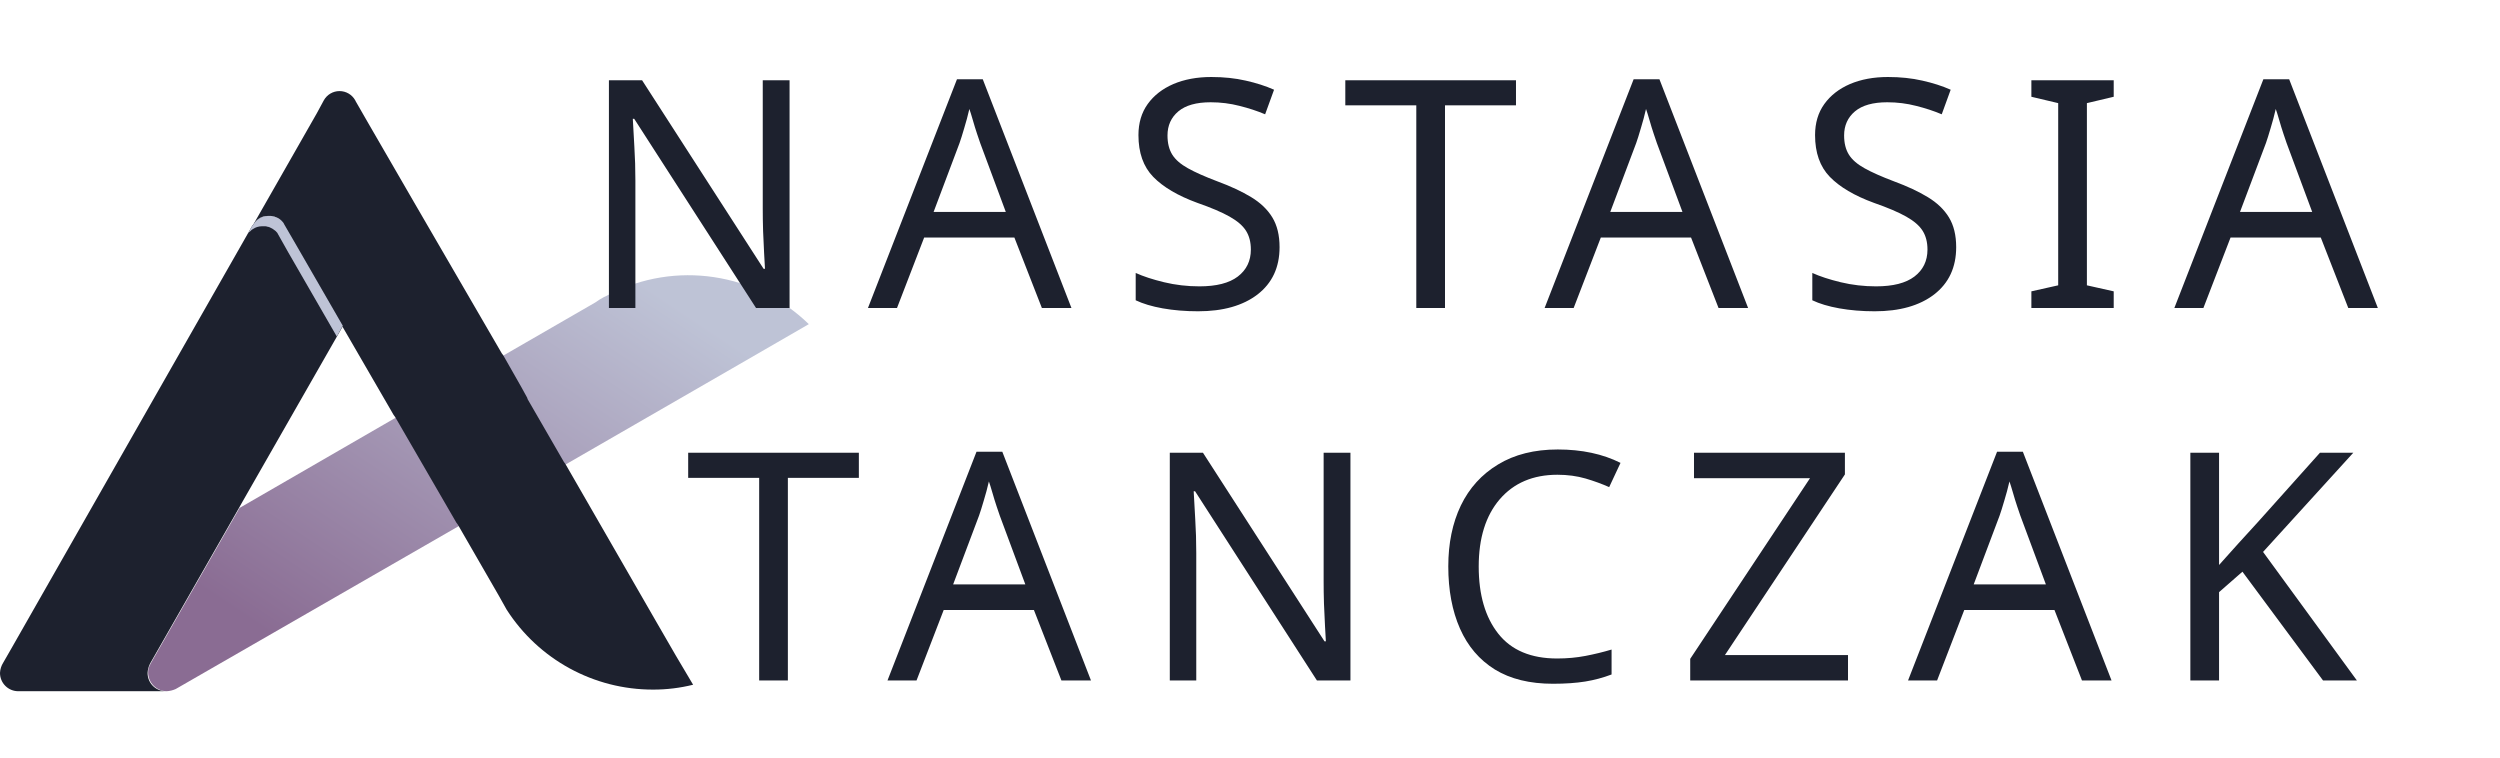
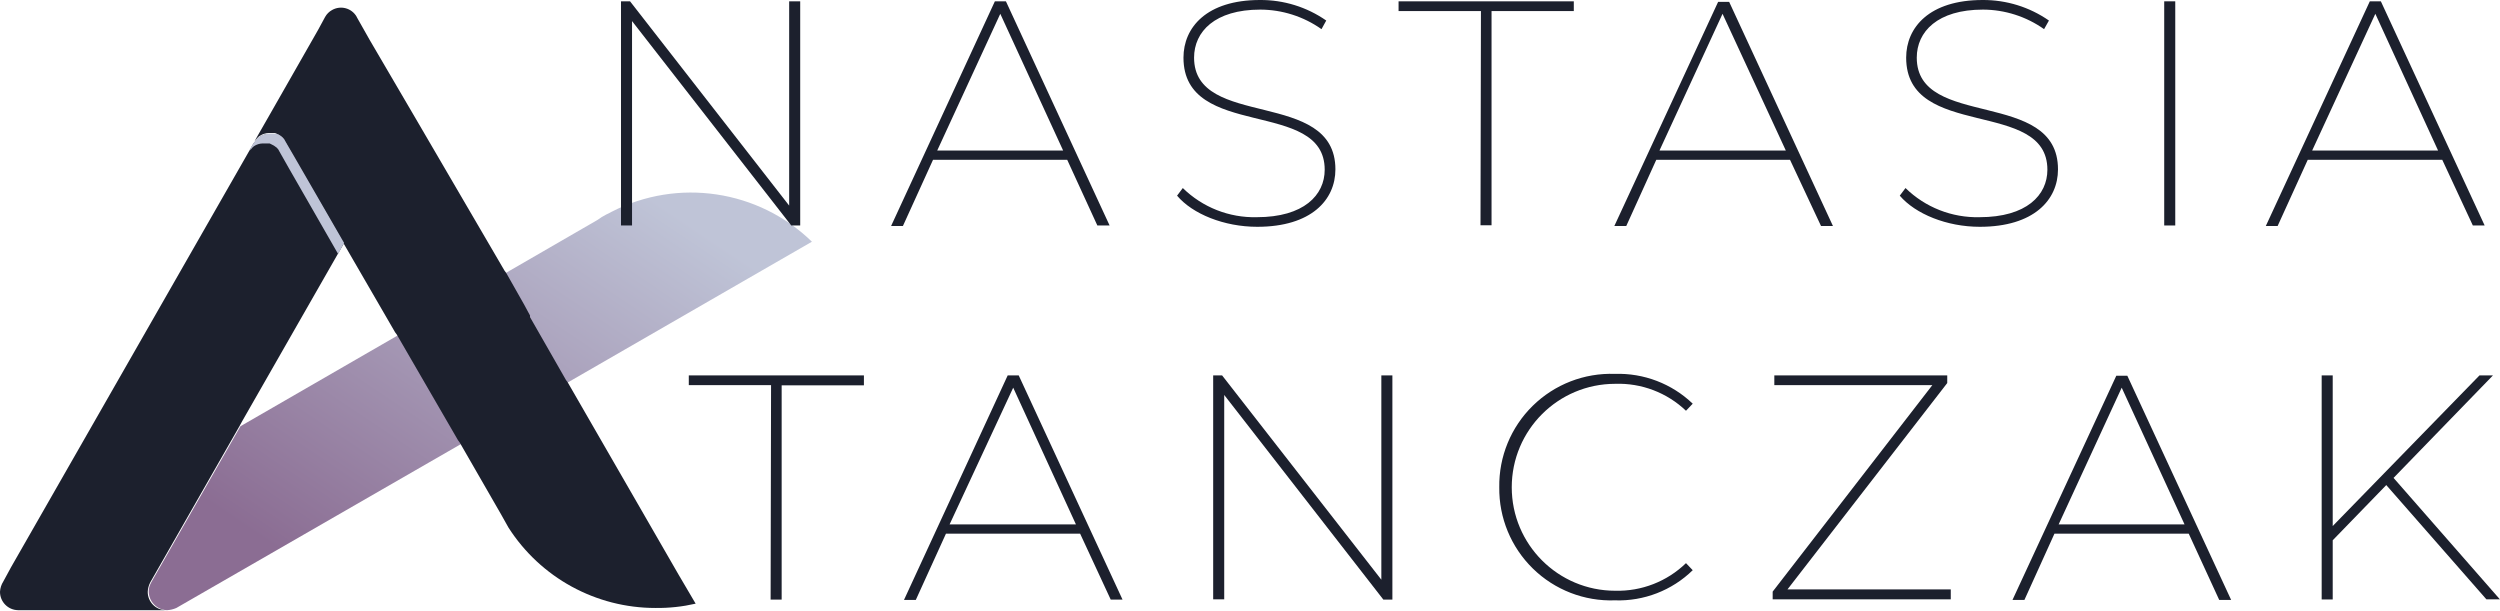
- <svg xmlns="http://www.w3.org/2000/svg" width="227.262" height="68.86" viewBox="0 0 227.262 68.86">
+ <svg xmlns="http://www.w3.org/2000/svg" viewBox="0 0 226.41 55.26">
  <defs>
-     <style>.a{fill:url(#a);}.b,.d{fill:#1d212e;}.c{fill:#bec3d6;}.d{font-size:29px;font-family:Montserrat-ExtraLight, Montserrat;font-weight:200;letter-spacing:0.149em;}</style>
-     <linearGradient id="a" x1="0.02" y1="0.863" x2="0.827" y2="0.102" gradientUnits="objectBoundingBox">
-       <stop offset="0.108" stop-color="#8a6c93" />
-       <stop offset="1" stop-color="#bec3d6" />
+     <style>.a{fill:url(#a);}.b{fill:#1c202d;}.c{fill:#bfc4d7;}.d{isolation:isolate;}</style>
+     <linearGradient id="a" x1="516.62" y1="114.62" x2="517.43" y2="115.38" gradientTransform="matrix(60.06, 0, 0, -37.82, -31013.36, 4384.51)" gradientUnits="userSpaceOnUse">
+       <stop offset="0.11" stop-color="#8b6d93" />
+       <stop offset="1" stop-color="#bfc4d7" />
    </linearGradient>
  </defs>
-   <g transform="translate(0 8.282)">
-     <path class="a" d="M68,45.094h0a4.546,4.546,0,0,1-.491.246,6.883,6.883,0,0,0-.786.491h0L48.589,56.3l-14.2,8.208-8.06,14.105-.049.1a1.442,1.442,0,0,0-.2.786A1.714,1.714,0,0,0,27.7,81.169h.049a2.315,2.315,0,0,0,.836-.2l25.7-14.793L79.847,51.434,86.138,47.8A15.705,15.705,0,0,0,68,45.094Z" transform="translate(-12.613 -26.615)" />
-     <path class="b" d="M85.184,60.61l-1.818-3.145L75.158,43.212l-.147-.2-3.293-5.7-.049-.147-.541-.983-1.622-2.851-.147-.2L61.4,19.424,57.219,12.2l-1.13-1.966-.049-.1a1.633,1.633,0,0,0-2.851,0h0l-.639,1.18-4.374,7.667L46.8,21.39c.1-.1.147-.2.246-.295.1-.049.147-.147.246-.2a1.485,1.485,0,0,1,.786-.246h.295c.1,0,.147.049.246.049.049,0,.1.049.147.049a2.029,2.029,0,0,1,.541.344.882.882,0,0,1,.246.344h0l.885,1.573,4.423,7.667,4.669,8.06.147.2L65.23,48.52l.147.2L69.113,55.2l.688,1.229h0A15.783,15.783,0,0,0,83.12,63.706a15.037,15.037,0,0,0,3.637-.442Z" transform="translate(-23.75 -9.3)" />
-     <path class="b" d="M26.685,34.759l-.934-1.573h0a.881.881,0,0,0-.246-.344,1.272,1.272,0,0,0-.541-.344c-.049,0-.1-.049-.147-.049-.1,0-.147-.049-.246-.049h-.344a1.36,1.36,0,0,0-.786.246.863.863,0,0,0-.246.2,1.3,1.3,0,0,0-.246.295h0c-.049.049-.049.1-.1.1a.172.172,0,0,1-.049.1h0l-.836,1.474L.932,71.718.195,73h0A1.907,1.907,0,0,0-.1,73.93,1.657,1.657,0,0,0,1.571,75.6H14.939a1.647,1.647,0,0,1-1.622-1.671,2.061,2.061,0,0,1,.2-.786l.049-.1,8.06-14.105.246-.442L31.06,42.426Z" transform="translate(0.1 -21.047)" />
-     <path class="c" d="M46.191,33.58a1.485,1.485,0,0,1,.786-.246h.344c.1,0,.147.049.246.049.049,0,.1.049.147.049a2.03,2.03,0,0,1,.541.344.882.882,0,0,1,.246.344h0l.885,1.573,4.423,7.667.541-.983L49.927,34.71l-.885-1.524h0a.882.882,0,0,0-.246-.344,1.272,1.272,0,0,0-.541-.344c-.049,0-.1-.049-.147-.049-.1,0-.147-.049-.246-.049h-.344a1.36,1.36,0,0,0-.786.246.863.863,0,0,0-.246.2,1.3,1.3,0,0,0-.246.295h0c-.049.049-.049.1-.1.1a.172.172,0,0,1-.049.1h0l-.393.688a.592.592,0,0,1,.246-.246A.863.863,0,0,1,46.191,33.58Z" transform="translate(-23.19 -21.047)" />
+   <path class="a" d="M55.39,19.18h0c-.16.09-.33.18-.49.25a5.79,5.79,0,0,0-.79.49h0L36,30.39,21.78,38.6,13.72,52.7l-.05.1a1.46,1.46,0,0,0-.2.79,1.71,1.71,0,0,0,1.62,1.67h.05a2.4,2.4,0,0,0,.83-.2l25.7-14.8L67.23,25.52l6.3-3.63A15.7,15.7,0,0,0,55.39,19.18Z" />
+   <path class="b" d="M61.43,52l-1.81-3.14L51.41,34.62l-.15-.2L48,28.72l0-.15-.54-1-1.62-2.86-.15-.2-8-13.7L33.47,3.6l-1.13-2-.05-.1A1.63,1.63,0,0,0,30.07.91a1.59,1.59,0,0,0-.63.63h0L28.8,2.72l-4.37,7.66-1.38,2.41c.1-.1.15-.2.25-.29s.14-.15.24-.2a1.5,1.5,0,0,1,.79-.25h.29c.1,0,.15,0,.25,0s.1.05.15.05a2.34,2.34,0,0,1,.54.34.92.92,0,0,1,.24.35h0l.89,1.57,4.42,7.67,4.67,8.06.15.2,5.55,9.58.15.2,3.73,6.48.69,1.23h0a15.79,15.79,0,0,0,13.32,7.28A15.36,15.36,0,0,0,63,54.67Z" />
+   <path class="b" d="M26.79,14.42l-.94-1.58h0a.92.92,0,0,0-.24-.34,1.33,1.33,0,0,0-.55-.35s-.1,0-.14,0-.15,0-.25,0h-.34a1.32,1.32,0,0,0-.79.24.78.78,0,0,0-.24.2,1.42,1.42,0,0,0-.25.3h0c-.05,0-.05.1-.1.1a.19.19,0,0,1-.05.1h0l-.84,1.47L1,51.37.3,52.66h0a1.93,1.93,0,0,0-.3.93,1.66,1.66,0,0,0,1.64,1.67H15a1.65,1.65,0,0,1-1.62-1.67,2,2,0,0,1,.2-.79l.05-.1,8.06-14.11.24-.44,9.19-16.07Z" />
+   <path class="c" d="M23,13.24a1.48,1.48,0,0,1,.79-.25h.34c.1,0,.15,0,.25,0s.1.05.14.05a2.1,2.1,0,0,1,.55.34,1,1,0,0,1,.24.35h0l.89,1.57L30.62,23l.54-1-4.42-7.66-.89-1.53h0a.92.92,0,0,0-.24-.34,1.36,1.36,0,0,0-.54-.35c-.05,0-.1,0-.15,0s-.15,0-.25,0h-.34a1.32,1.32,0,0,0-.79.24.91.91,0,0,0-.24.2,1.42,1.42,0,0,0-.25.3h0c-.05,0-.05.1-.1.1a.14.14,0,0,1-.05.1h0l-.39.69a.53.53,0,0,1,.24-.25A1,1,0,0,1,23,13.24Z" />
+   <g class="d">
+     <g class="d">
+       <path class="b" d="M72.47.12v20.3h-.81L57.24,1.91V20.42h-1V.12h.82l14.41,18.5V.12Z" />
+       <path class="b" d="M96.65,14.47H84.5l-2.73,6H80.7L90.1.12h1l9.39,20.3H99.38Zm-.37-.84L90.59,1.25,84.88,13.63Z" />
+       <path class="b" d="M106.6,17.72l.52-.69a9.25,9.25,0,0,0,6.7,2.64c4.26,0,6.15-2,6.15-4.3,0-6.49-12.79-2.64-12.79-10.15,0-2.73,2.09-5.22,6.93-5.22a10.38,10.38,0,0,1,6,1.86l-.43.78A9.66,9.66,0,0,0,114.14.87c-4.12,0-6,2-6,4.35,0,6.53,12.8,2.76,12.8,10.12,0,2.76-2.18,5.2-7.08,5.2C110.86,20.54,108,19.38,106.6,17.72Z" />
+       <path class="b" d="M134.12,1h-7.46V.12h15.87V1h-7.45v19.4h-1Z" />
+       <path class="b" d="M162.11,14.47H150l-2.72,6h-1.08l9.4-20.3h1l9.4,20.3h-1.08Zm-.38-.84L156,1.25l-5.71,12.38Z" />
+       <path class="b" d="M172.05,17.72l.52-.69a9.27,9.27,0,0,0,6.7,2.64c4.27,0,6.15-2,6.15-4.3,0-6.49-12.79-2.64-12.79-10.15,0-2.73,2.09-5.22,6.93-5.22a10.41,10.41,0,0,1,6,1.86l-.44.78A9.64,9.64,0,0,0,179.59.87c-4.12,0-6,2-6,4.35,0,6.53,12.79,2.76,12.79,10.12,0,2.76-2.18,5.2-7.08,5.2C176.31,20.54,173.47,19.38,172.05,17.72Z" />
+       <path class="b" d="M196,.12h1v20.3h-1Z" />
+       <path class="b" d="M221.18,14.47H209l-2.73,6h-1.07L214.62.12h1l9.4,20.3h-1.07Zm-.38-.84L215.12,1.25,209.4,13.63Z" />
+     </g>
  </g>
-   <g transform="translate(52.541)">
-     <text class="d" transform="translate(0 28)">
-       <tspan x="0" y="0">NASTASIA</tspan>
-     </text>
-     <text class="d" transform="translate(9.721 61.86)">
-       <tspan x="0" y="0">TANCZAK</tspan>
-     </text>
+   <g class="d">
+     <g class="d">
+       <path class="b" d="M69.83,34.88H62.38V34H78.24v.9H70.79v19.4h-1Z" />
+       <path class="b" d="M97.82,48.33H85.67l-2.73,6H81.87L91.26,34h1l9.4,20.3h-1.07Zm-.38-.84L91.76,35.11,86,47.49Z" />
+       <path class="b" d="M126.1,34v20.3h-.82L110.87,35.77V54.28h-1V34h.81l14.42,18.5V34Z" />
+       <path class="b" d="M135.78,44.13a10.12,10.12,0,0,1,10.47-10.27,9.73,9.73,0,0,1,7.05,2.7l-.61.64a8.85,8.85,0,0,0-6.41-2.44,9.37,9.37,0,1,0,0,18.74A8.88,8.88,0,0,0,152.69,51l.61.64a9.63,9.63,0,0,1-7.05,2.73A10.12,10.12,0,0,1,135.78,44.13Z" />
+       <path class="b" d="M176.67,53.38v.9H160.54v-.7L175,34.88H160.69V34h15.66v.69L161.88,53.38Z" />
+       <path class="b" d="M198.22,48.33H186.06l-2.72,6h-1.08l9.4-20.3h1l9.4,20.3h-1.08Zm-.38-.84-5.69-12.38-5.71,12.38Z" />
+       <path class="b" d="M216.11,43.93l-4.85,5v5.36h-1V34h1V47.64L224.55,34h1.22l-9,9.28,9.63,11h-1.22Z" />
+     </g>
  </g>
</svg>
